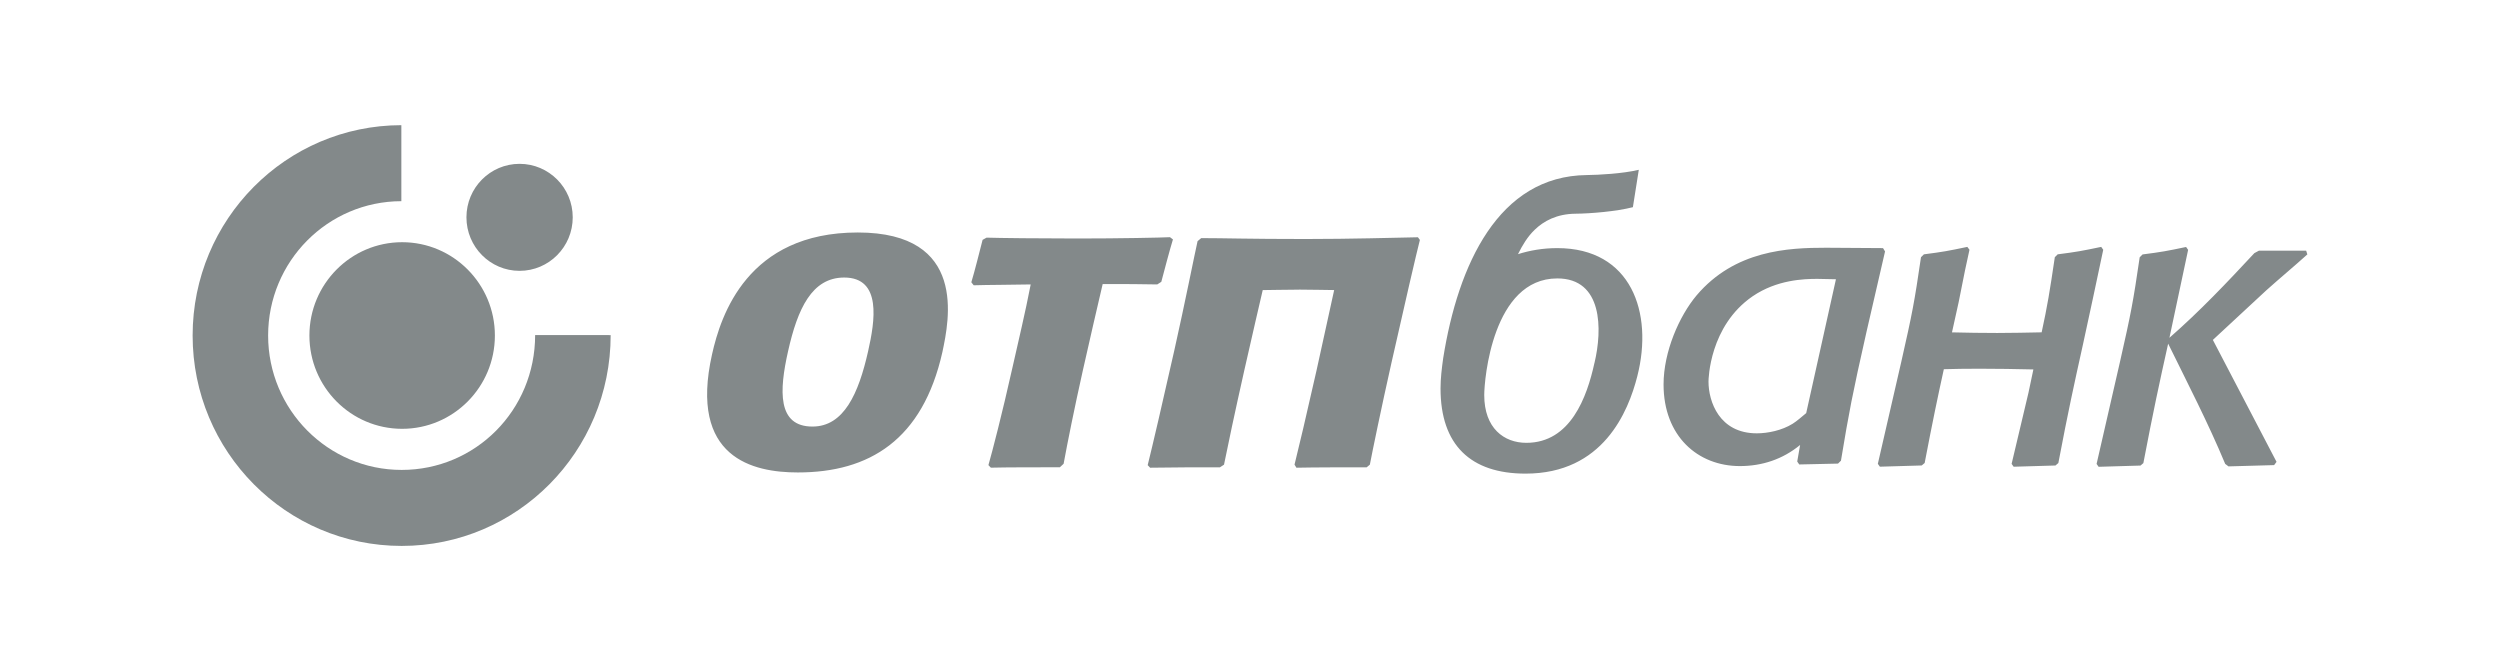
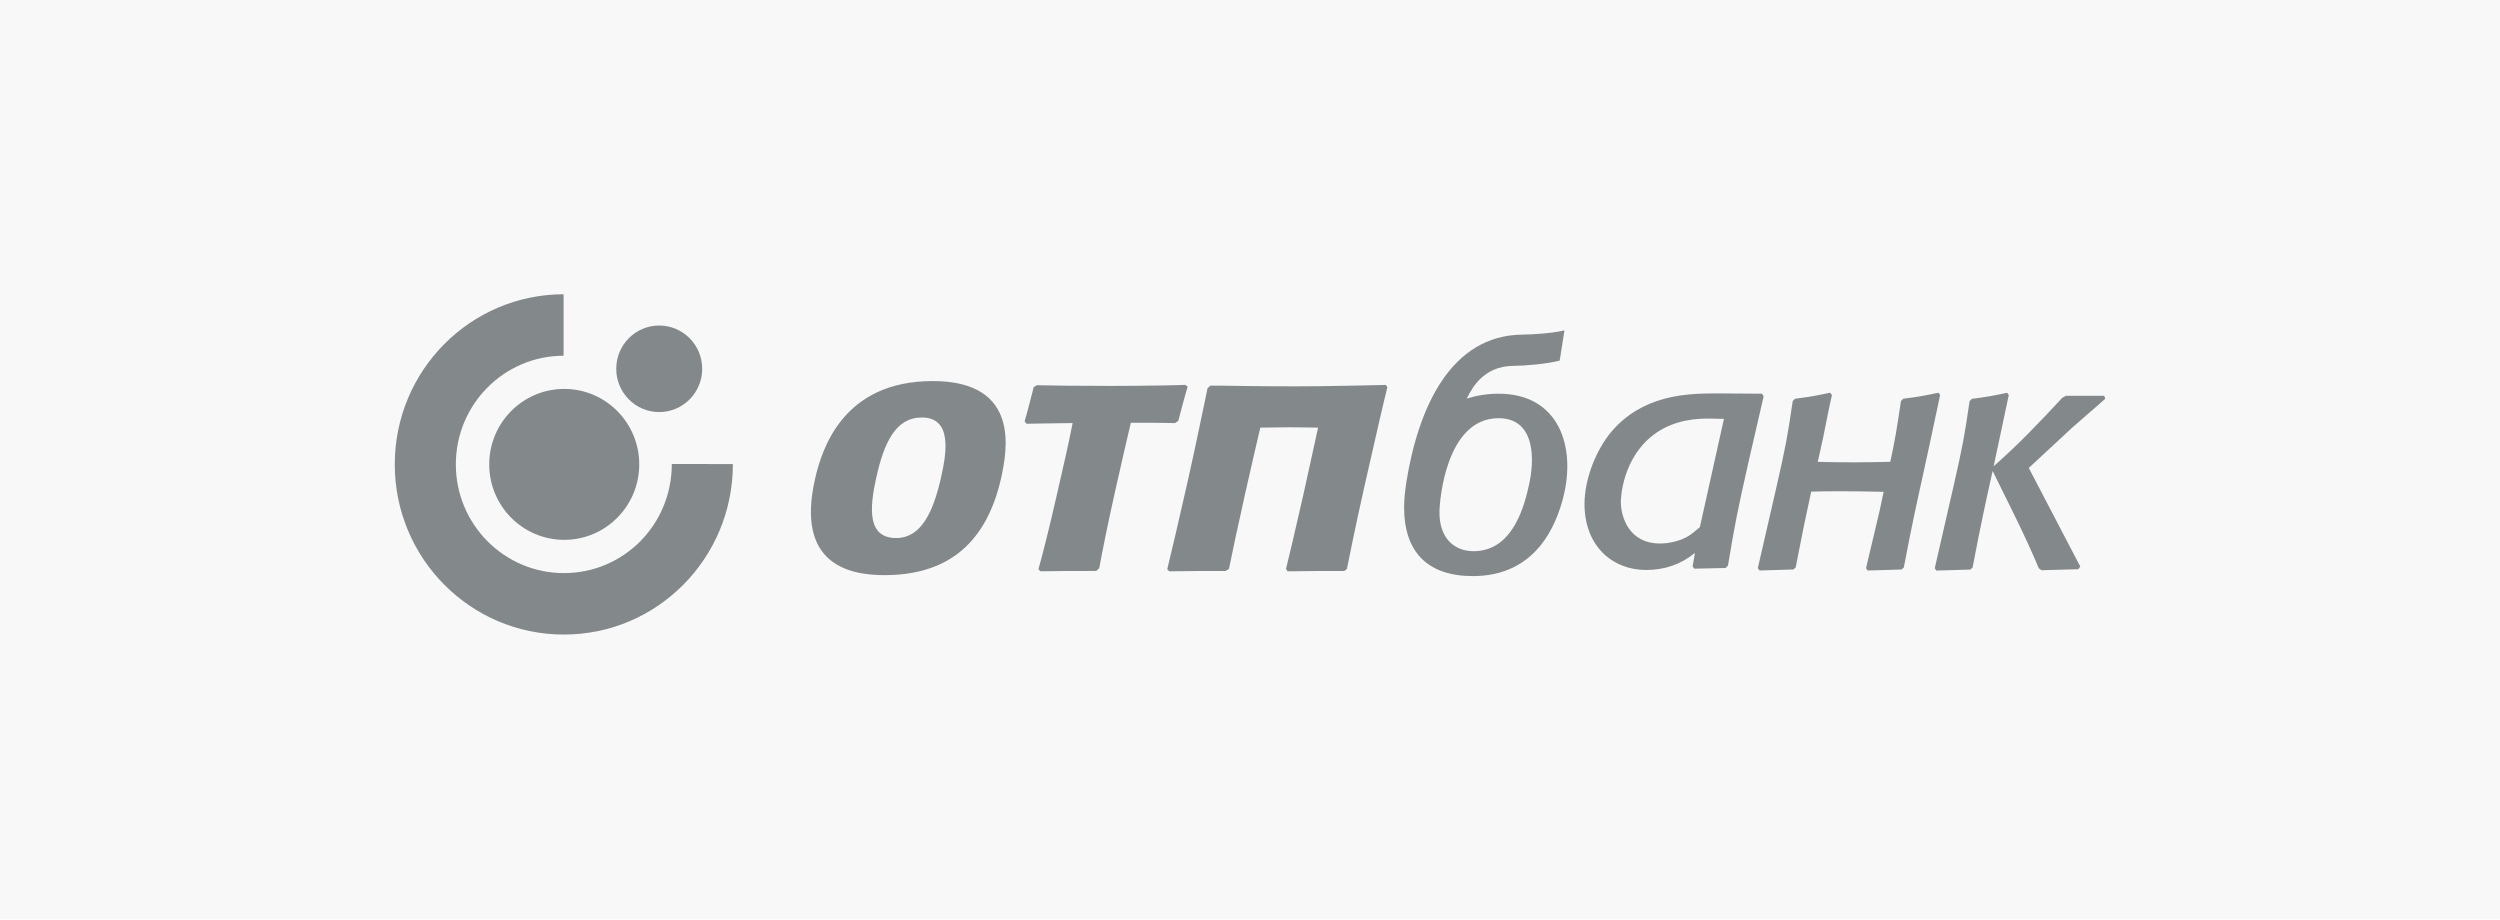
- <svg xmlns="http://www.w3.org/2000/svg" width="220" height="58" viewBox="0 0 220 58" fill="none">
-   <path fill-rule="evenodd" clip-rule="evenodd" d="M16.951 29.525C16.951 19.311 25.173 11.027 35.319 11.015V17.704C28.84 17.713 23.595 23.003 23.595 29.525C23.595 36.048 28.855 41.353 35.346 41.353C41.838 41.353 47.092 36.108 47.092 29.483L53.738 29.489C53.738 39.752 45.508 48.041 35.346 48.041C25.185 48.041 16.951 39.749 16.951 29.525ZM27.228 29.525C27.228 24.991 30.886 21.314 35.388 21.314C39.889 21.314 43.55 24.991 43.55 29.525C43.55 34.06 39.892 37.736 35.388 37.736C30.883 37.736 27.228 34.063 27.228 29.525ZM45.722 14.418C43.141 14.418 41.047 16.523 41.047 19.124C41.047 21.723 43.138 23.834 45.722 23.834C48.305 23.834 50.4 21.726 50.4 19.124C50.4 16.523 48.302 14.418 45.722 14.418Z" fill="#83898A" />
-   <path fill-rule="evenodd" clip-rule="evenodd" d="M144.088 33.09C143.289 36.238 141.069 41.679 134.246 41.679C129.416 41.679 126.767 39.157 126.767 34.19C126.767 33.293 126.877 32.407 127 31.522C128.313 23.287 131.86 15.483 139.643 15.405C140.678 15.393 142.785 15.284 144.214 14.943L143.694 18.233C142.254 18.604 139.971 18.797 138.638 18.807C136.985 18.825 135.842 19.456 135.049 20.224C134.419 20.832 133.972 21.58 133.584 22.365C134.625 22.039 135.762 21.834 137.042 21.834C143.548 21.834 145.508 27.505 144.088 33.087V33.09ZM140.312 31.951C141.021 28.994 141.046 24.501 137.042 24.501C131.344 24.501 130.613 33.413 130.613 34.764C130.613 37.688 132.355 38.969 134.318 38.969C138.202 38.969 139.652 34.951 140.308 31.951H140.312ZM183.283 30.393L183.281 30.401L183.28 30.405L183.28 30.406L183.28 30.407L183.279 30.409C182.508 33.892 182.012 36.136 181.135 40.746L180.88 40.964L177.201 41.072L177.022 40.819L178.505 34.562L178.937 32.511C177.355 32.474 175.775 32.447 174.194 32.447C172.959 32.447 172.019 32.462 171.058 32.49C170.515 34.952 170.065 37.115 169.37 40.743L169.112 40.961L165.429 41.069L165.25 40.816L167.314 31.834C168.287 27.541 168.468 26.599 169.047 22.635L169.304 22.381C170.996 22.164 171.396 22.088 173.125 21.726L173.314 21.979L172.923 23.783L172.362 26.59L171.774 29.248C173.102 29.281 174.429 29.302 175.765 29.302C177.066 29.302 178.365 29.27 179.665 29.245C180.172 26.919 180.378 25.65 180.823 22.635L181.076 22.381C182.773 22.164 183.171 22.088 184.906 21.726L185.085 21.979C184.487 24.781 183.904 27.588 183.283 30.393ZM190.917 29.719L190.911 29.722L192.555 21.988L192.376 21.734C190.639 22.097 190.246 22.172 188.546 22.39L188.292 22.643C187.713 26.607 187.531 27.55 186.558 31.843L184.5 40.824L184.678 41.078L188.366 40.969L188.616 40.752C189.512 36.072 190.001 33.818 190.797 30.241C192.515 33.742 194.317 37.219 195.818 40.824L196.108 41.042L200.121 40.93L200.335 40.643L194.732 29.912L199.434 25.55C200.626 24.48 201.86 23.461 203.047 22.387L202.942 22.06H198.784L198.384 22.275C195.996 24.844 193.556 27.416 190.917 29.719ZM165.885 22.127L165.884 22.126L165.885 22.124V22.127ZM165.884 22.126L165.706 21.834L160.694 21.801C157.354 21.801 152.672 22.015 149.296 25.997C147.771 27.816 146.393 30.951 146.393 33.831C146.393 38.386 149.409 41.015 153.108 41.015C155.07 41.015 156.882 40.414 158.41 39.157L158.156 40.613L158.334 40.873L161.744 40.797L162.004 40.54C162.726 36.196 162.985 34.815 164.253 29.199L165.884 22.126ZM158.949 36.35C158.553 36.67 158.153 37.042 157.753 37.29C156.81 37.876 155.575 38.133 154.597 38.133C151.292 38.133 150.348 35.326 150.348 33.577C150.348 33.398 150.42 28.692 154.23 26.073C156.374 24.613 158.734 24.541 159.931 24.541C160.477 24.541 161.016 24.574 161.563 24.574L158.946 36.35H158.949ZM76.395 30.903C75.556 34.637 74.261 37.537 71.499 37.537H71.496C68.39 37.537 68.569 34.371 69.351 30.903C70.189 27.166 71.448 24.423 74.291 24.423C77.627 24.423 76.988 28.274 76.395 30.903ZM62.662 31.172C60.607 40.319 66.275 41.576 70.21 41.576C76.499 41.576 81.195 38.715 82.931 30.981L82.935 30.962C83.521 28.198 85.16 20.459 75.485 20.459C65.786 20.459 63.429 27.737 62.662 31.172ZM93.264 41.12C91.441 41.12 88.452 41.12 87.196 41.156L86.981 40.93C87.33 39.709 88.183 36.428 89.078 32.425C89.631 29.964 90.224 27.508 90.701 25.03C89.177 25.066 86.829 25.066 85.686 25.105L85.477 24.84C85.779 23.849 86.202 22.136 86.468 21.108L86.817 20.912C87.831 20.948 91.686 20.988 94.788 20.988C98.541 20.988 102.193 20.912 102.959 20.873L103.219 21.069C102.94 21.973 102.452 23.826 102.2 24.783L102.196 24.8L101.838 25.03C100.337 24.997 99.198 24.997 97.035 24.997C96.982 25.231 96.897 25.592 96.782 26.088L96.781 26.09L96.781 26.09C96.486 27.356 95.987 29.496 95.286 32.616C94.553 35.9 93.947 38.906 93.598 40.812L93.267 41.12H93.264ZM114.312 25.489L114.309 25.486C115.445 25.486 116.797 25.525 117.406 25.525C117.146 26.67 116.49 29.758 115.842 32.655C114.983 36.471 114.252 39.558 113.918 40.887L114.085 41.159C115.645 41.123 118.641 41.123 120.267 41.123L120.547 40.89C120.756 39.785 121.564 35.86 122.447 31.933C123.542 27.057 124.682 22.145 124.95 21.114L124.777 20.879C122.722 20.918 118.87 21.033 114.894 21.033C109.819 21.033 107.752 20.954 105.705 20.954L105.386 21.223C105.117 22.404 104.291 26.601 103.333 30.863C102.382 35.099 101.388 39.365 100.997 40.933L101.209 41.159C103.115 41.123 105.499 41.123 107.355 41.123L107.713 40.89C107.99 39.483 108.703 36.126 109.509 32.543C110.189 29.495 110.932 26.368 111.12 25.528C111.728 25.528 113.095 25.489 114.312 25.489Z" fill="#83898A" />
+ <svg xmlns="http://www.w3.org/2000/svg" width="272" height="100" viewBox="0 0 272 100" fill="none">
+   <rect width="272" height="100" fill="#F8F8F8" />
+   <path fill-rule="evenodd" clip-rule="evenodd" d="M42.951 50.525C42.951 40.311 51.173 32.028 61.319 32.015V38.704C54.84 38.713 49.595 44.003 49.595 50.525C49.595 57.048 54.855 62.353 61.346 62.353C67.838 62.353 73.092 57.108 73.092 50.483L79.738 50.489C79.738 60.752 71.507 69.041 61.346 69.041C51.185 69.041 42.951 60.749 42.951 50.525ZM53.228 50.525C53.228 45.991 56.886 42.314 61.388 42.314C65.889 42.314 69.55 45.991 69.55 50.525C69.55 55.06 65.892 58.736 61.388 58.736C56.883 58.736 53.228 55.063 53.228 50.525ZM71.722 35.417C69.141 35.417 67.047 37.523 67.047 40.124C67.047 42.722 69.138 44.834 71.722 44.834C74.305 44.834 76.4 42.725 76.4 40.124C76.4 37.523 74.302 35.417 71.722 35.417Z" fill="#83898A" />
+   <path fill-rule="evenodd" clip-rule="evenodd" d="M170.088 54.09C169.289 57.238 167.069 62.679 160.246 62.679C155.416 62.679 152.767 60.157 152.767 55.19C152.767 54.293 152.877 53.407 153 52.522C154.313 44.287 157.86 36.483 165.643 36.405C166.678 36.393 168.785 36.284 170.214 35.943L169.694 39.233C168.254 39.604 165.971 39.797 164.638 39.807C162.985 39.825 161.842 40.456 161.049 41.224C160.419 41.832 159.972 42.58 159.584 43.365C160.625 43.039 161.762 42.834 163.042 42.834C169.548 42.834 171.508 48.505 170.088 54.087V54.09ZM166.312 52.951C167.021 49.994 167.046 45.501 163.042 45.501C157.344 45.501 156.613 54.413 156.613 55.764C156.613 58.688 158.355 59.969 160.318 59.969C164.202 59.969 165.652 55.951 166.308 52.951H166.312ZM209.283 51.393L209.281 51.401L209.28 51.405L209.28 51.406L209.28 51.407L209.279 51.409C208.508 54.892 208.012 57.136 207.135 61.746L206.88 61.964L203.201 62.072L203.022 61.819L204.505 55.562L204.937 53.511C203.355 53.474 201.775 53.447 200.194 53.447C198.959 53.447 198.019 53.462 197.058 53.49C196.515 55.952 196.065 58.115 195.37 61.743L195.112 61.961L191.429 62.069L191.25 61.816L193.314 52.834C194.287 48.541 194.468 47.599 195.047 43.635L195.304 43.381C196.996 43.164 197.396 43.088 199.125 42.726L199.314 42.979L198.923 44.783L198.362 47.59L197.774 50.248C199.102 50.281 200.429 50.302 201.765 50.302C203.066 50.302 204.365 50.27 205.665 50.245C206.172 47.919 206.378 46.65 206.823 43.635L207.076 43.381C208.773 43.164 209.171 43.088 210.906 42.726L211.085 42.979C210.487 45.781 209.904 48.588 209.283 51.393ZM216.917 50.719L216.911 50.722L218.555 42.988L218.376 42.734C216.639 43.097 216.246 43.172 214.546 43.39L214.292 43.643C213.713 47.607 213.531 48.55 212.558 52.843L210.5 61.824L210.678 62.078L214.366 61.969L214.616 61.752C215.512 57.072 216.001 54.818 216.797 51.241C218.515 54.742 220.317 58.219 221.818 61.824L222.108 62.042L226.121 61.93L226.335 61.643L220.732 50.912L225.434 46.55C226.626 45.48 227.86 44.461 229.047 43.387L228.942 43.06H224.784L224.384 43.275C221.996 45.844 219.556 48.416 216.917 50.719ZM191.885 43.127L191.884 43.126L191.885 43.124V43.127ZM191.884 43.126L191.706 42.834L186.694 42.801C183.354 42.801 178.672 43.015 175.296 46.997C173.771 48.816 172.393 51.952 172.393 54.831C172.393 59.386 175.409 62.015 179.108 62.015C181.07 62.015 182.882 61.414 184.41 60.157L184.156 61.613L184.334 61.873L187.744 61.797L188.004 61.54C188.726 57.196 188.985 55.815 190.253 50.199L191.884 43.126ZM184.949 57.35C184.553 57.67 184.153 58.042 183.753 58.29C182.81 58.876 181.575 59.133 180.597 59.133C177.292 59.133 176.348 56.326 176.348 54.577C176.348 54.398 176.42 49.692 180.23 47.072C182.374 45.613 184.734 45.541 185.931 45.541C186.477 45.541 187.016 45.574 187.563 45.574L184.946 57.35H184.949ZM102.395 51.903C101.556 55.637 100.261 58.537 97.499 58.537H97.496C94.39 58.537 94.569 55.371 95.351 51.903C96.189 48.166 97.448 45.423 100.291 45.423C103.627 45.423 102.988 49.275 102.395 51.903ZM88.662 52.172C86.607 61.319 92.275 62.576 96.21 62.576C102.499 62.576 107.195 59.715 108.931 51.981L108.935 51.962C109.521 49.199 111.16 41.459 101.485 41.459C91.786 41.459 89.429 48.737 88.662 52.172ZM119.264 62.12C117.441 62.12 114.452 62.12 113.196 62.156L112.981 61.93C113.33 60.709 114.183 57.428 115.078 53.425C115.631 50.964 116.224 48.508 116.701 46.03C115.177 46.066 112.829 46.066 111.686 46.105L111.477 45.84C111.779 44.849 112.202 43.136 112.468 42.108L112.817 41.912C113.831 41.948 117.686 41.988 120.788 41.988C124.541 41.988 128.193 41.912 128.959 41.873L129.219 42.069C128.94 42.973 128.452 44.826 128.2 45.783L128.196 45.8L127.838 46.03C126.337 45.997 125.198 45.997 123.035 45.997C122.982 46.231 122.897 46.592 122.782 47.088L122.781 47.09L122.781 47.09C122.486 48.356 121.987 50.496 121.286 53.616C120.553 56.9 119.947 59.906 119.598 61.812L119.267 62.12H119.264ZM140.312 46.489L140.309 46.486C141.445 46.486 142.797 46.525 143.406 46.525C143.146 47.67 142.49 50.758 141.842 53.655C140.983 57.471 140.252 60.558 139.918 61.887L140.085 62.159C141.645 62.123 144.641 62.123 146.267 62.123L146.547 61.89C146.756 60.785 147.564 56.86 148.447 52.933C149.542 48.057 150.682 43.145 150.95 42.114L150.777 41.879C148.722 41.918 144.87 42.033 140.894 42.033C135.819 42.033 133.752 41.954 131.705 41.954L131.386 42.223C131.117 43.404 130.291 47.601 129.333 51.864C128.382 56.099 127.388 60.365 126.997 61.933L127.209 62.159C129.115 62.123 131.499 62.123 133.355 62.123L133.713 61.89C133.99 60.483 134.703 57.126 135.509 53.543C136.189 50.495 136.932 47.368 137.12 46.528C137.728 46.528 139.095 46.489 140.312 46.489Z" fill="#83898A" />
</svg>
